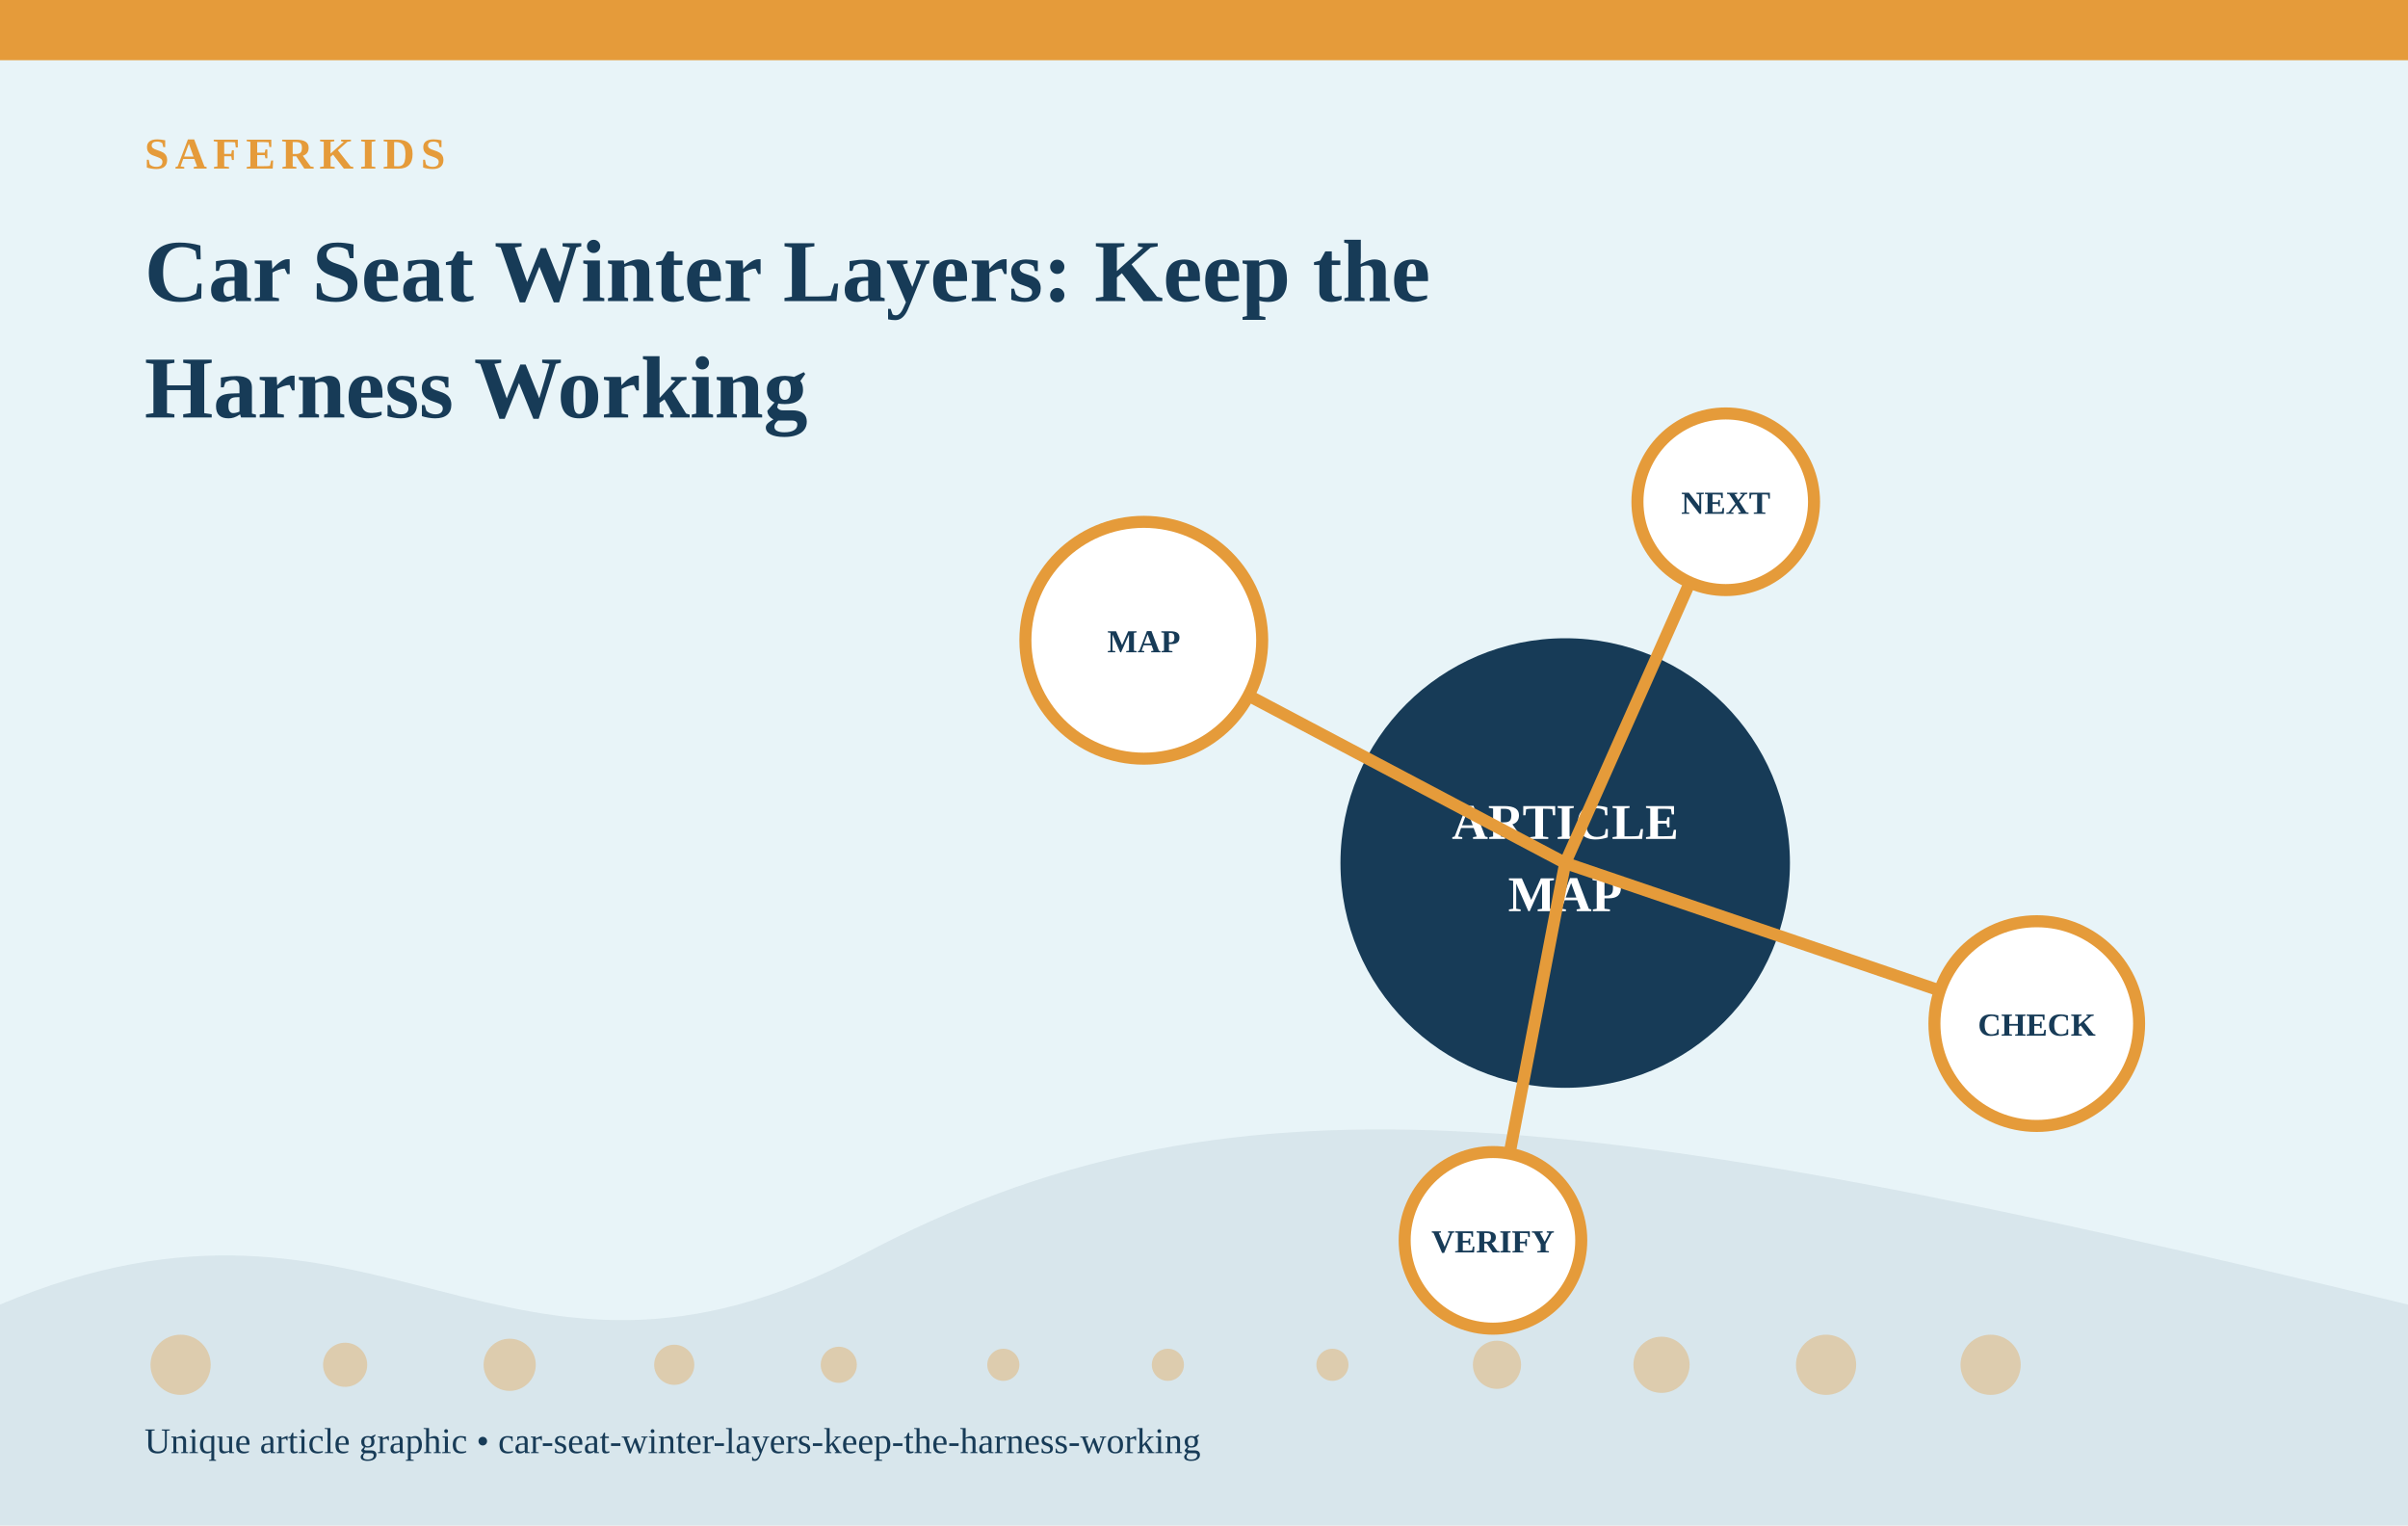
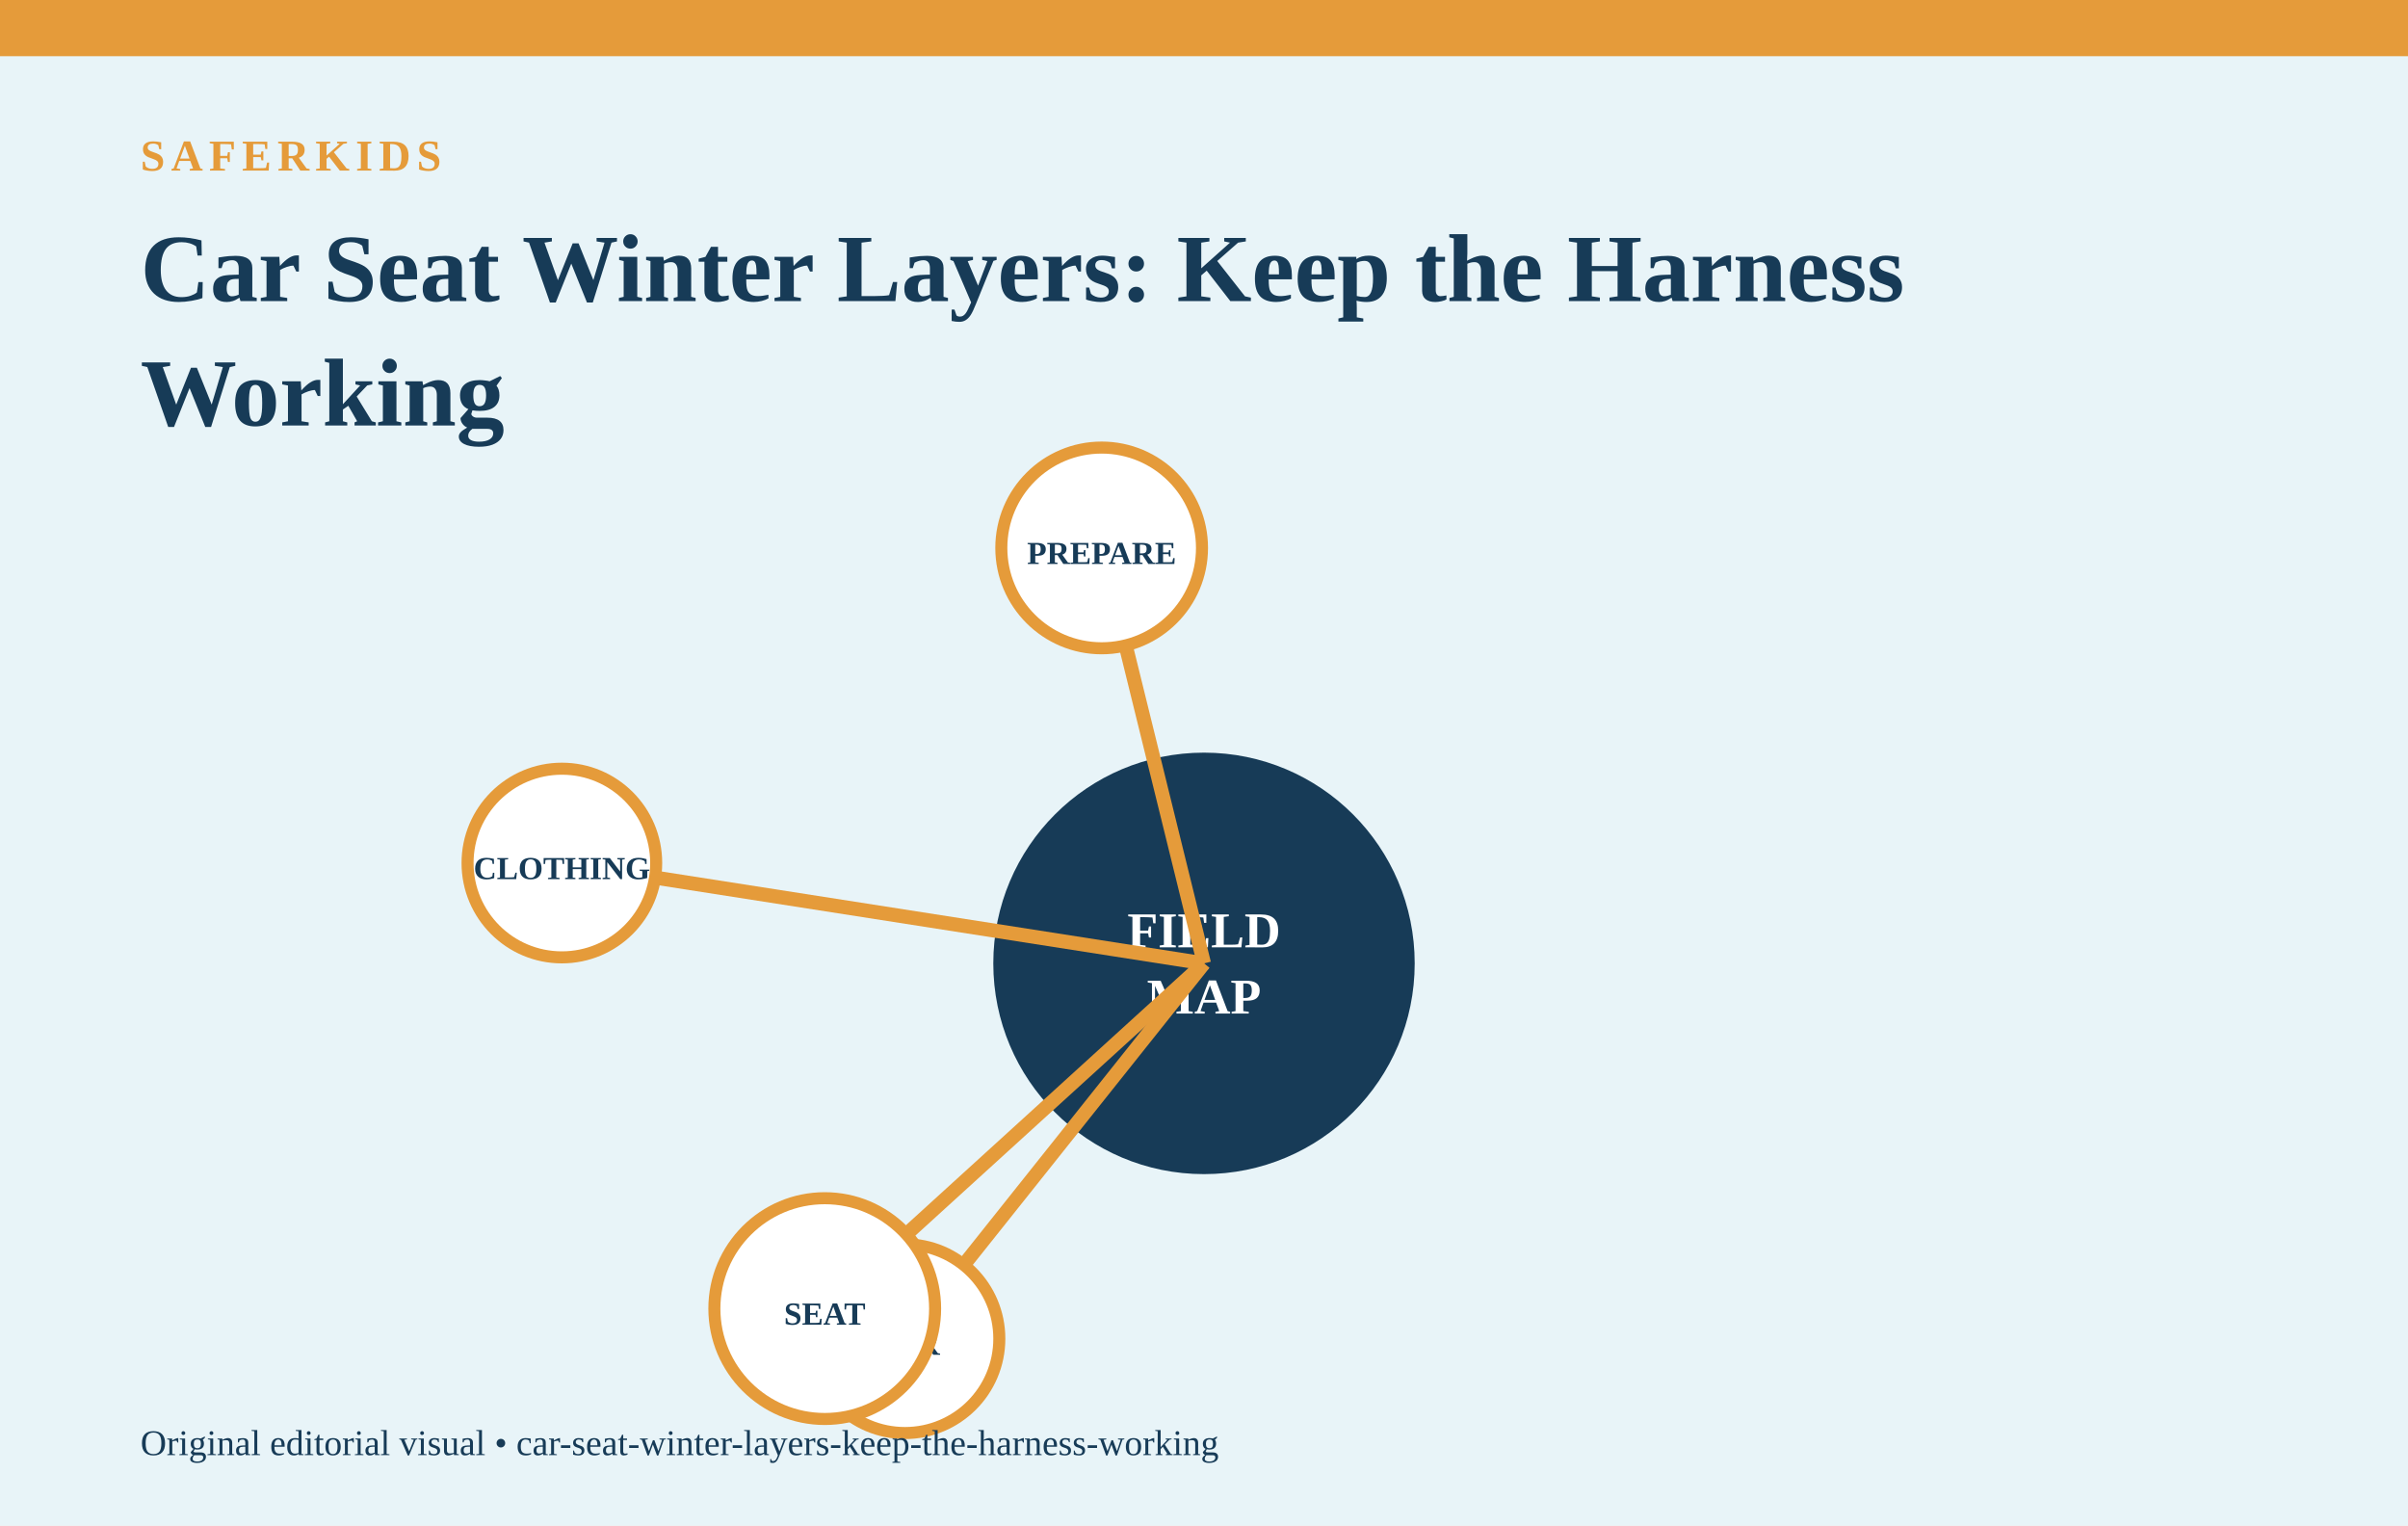
- <svg xmlns="http://www.w3.org/2000/svg" width="1200" height="760" viewBox="0 0 1200 760" role="img" aria-labelledby="title desc">
-   <rect width="1200" height="760" fill="#e8f4f8" />
-   <rect width="1200" height="30" fill="#e59b3a" />
-   <path d="M0 650 C190 570 250 720 430 625 S780 548 1200 650 L1200 760 L0 760 Z" fill="#173b57" opacity="0.08" />
-   <text x="72" y="84" fill="#e59b3a" font-size="22" font-weight="800" letter-spacing="3">SAFERKIDS</text>
-   <text x="72" y="150" fill="#173b57" font-size="44" font-weight="800">Car Seat Winter Layers: Keep the</text>
-   <text x="72" y="208" fill="#173b57" font-size="44" font-weight="800">Harness Working</text>
-   <circle cx="780" cy="430" r="112" fill="#173b57" />
-   <text x="780" y="418" text-anchor="middle" fill="white" font-size="25" font-weight="800">ARTICLE</text>
-   <text x="780" y="454" text-anchor="middle" fill="white" font-size="25" font-weight="800">MAP</text>
-   <line x1="780" y1="430" x2="1015" y2="510" stroke="#e59b3a" stroke-width="6" />
-   <circle cx="1015" cy="510" r="51" fill="white" stroke="#e59b3a" stroke-width="6" />
-   <text x="1015" y="516" text-anchor="middle" fill="#173b57" font-size="16" font-weight="800">CHECK</text>
-   <line x1="780" y1="430" x2="744" y2="618" stroke="#e59b3a" stroke-width="6" />
-   <circle cx="744" cy="618" r="44" fill="white" stroke="#e59b3a" stroke-width="6" />
-   <text x="744" y="624" text-anchor="middle" fill="#173b57" font-size="16" font-weight="800">VERIFY</text>
-   <line x1="780" y1="430" x2="570" y2="319" stroke="#e59b3a" stroke-width="6" />
-   <circle cx="570" cy="319" r="59" fill="white" stroke="#e59b3a" stroke-width="6" />
-   <text x="570" y="325" text-anchor="middle" fill="#173b57" font-size="16" font-weight="800">MAP</text>
-   <line x1="780" y1="430" x2="860" y2="250" stroke="#e59b3a" stroke-width="6" />
-   <circle cx="860" cy="250" r="44" fill="white" stroke="#e59b3a" stroke-width="6" />
-   <text x="860" y="256" text-anchor="middle" fill="#173b57" font-size="16" font-weight="800">NEXT</text>
-   <circle cx="90" cy="680" r="15" fill="#e59b3a" opacity="0.35" />
-   <circle cx="172" cy="680" r="11" fill="#e59b3a" opacity="0.35" />
-   <circle cx="254" cy="680" r="13" fill="#e59b3a" opacity="0.35" />
-   <circle cx="336" cy="680" r="10" fill="#e59b3a" opacity="0.35" />
-   <circle cx="418" cy="680" r="9" fill="#e59b3a" opacity="0.35" />
-   <circle cx="500" cy="680" r="8" fill="#e59b3a" opacity="0.35" />
-   <circle cx="582" cy="680" r="8" fill="#e59b3a" opacity="0.35" />
-   <circle cx="664" cy="680" r="8" fill="#e59b3a" opacity="0.35" />
-   <circle cx="746" cy="680" r="12" fill="#e59b3a" opacity="0.35" />
-   <circle cx="828" cy="680" r="14" fill="#e59b3a" opacity="0.35" />
-   <circle cx="910" cy="680" r="15" fill="#e59b3a" opacity="0.35" />
-   <circle cx="992" cy="680" r="15" fill="#e59b3a" opacity="0.35" />
-   <text x="72" y="724" fill="#173b57" font-size="18">Unique article graphic • car-seat-winter-layers-keep-the-harness-working</text>
+ <svg xmlns="http://www.w3.org/2000/svg" width="1200" height="760" viewBox="0 0 1200 760" role="img" aria-labelledby="t d">
+   <rect width="1200" height="760" fill="#E8F4F8" />
+   <rect width="1200" height="28" fill="#E59B3A" />
+   <text x="70" y="85" fill="#E59B3A" font-size="22" font-weight="700" letter-spacing="3">SAFERKIDS</text>
+   <text x="70" y="150" fill="#173B57" font-size="48" font-weight="700">Car Seat Winter Layers: Keep the Harness</text>
+   <text x="70" y="212" fill="#173B57" font-size="48" font-weight="700">Working</text>
+   <circle cx="600" cy="480" r="105" fill="#173B57" />
+   <text x="600" y="472" text-anchor="middle" fill="white" font-size="25" font-weight="700">FIELD</text>
+   <text x="600" y="505" text-anchor="middle" fill="white" font-size="25" font-weight="700">MAP</text>
+   <g>
+     <line x1="600" y1="480" x2="451" y2="667" stroke="#E59B3A" stroke-width="7" />
+     <circle cx="451" cy="667" r="47" fill="white" stroke="#E59B3A" stroke-width="6" />
+     <text x="451" y="675" text-anchor="middle" fill="#173B57" font-size="16" font-weight="700">CAR</text>
+   </g>
+   <g>
+     <line x1="600" y1="480" x2="411" y2="652" stroke="#E59B3A" stroke-width="7" />
+     <circle cx="411" cy="652" r="55" fill="white" stroke="#E59B3A" stroke-width="6" />
+     <text x="411" y="660" text-anchor="middle" fill="#173B57" font-size="16" font-weight="700">SEAT</text>
+   </g>
+   <g>
+     <line x1="600" y1="480" x2="280" y2="430" stroke="#E59B3A" stroke-width="7" />
+     <circle cx="280" cy="430" r="47" fill="white" stroke="#E59B3A" stroke-width="6" />
+     <text x="280" y="438" text-anchor="middle" fill="#173B57" font-size="16" font-weight="700">CLOTHING</text>
+   </g>
+   <g>
+     <line x1="600" y1="480" x2="549" y2="273" stroke="#E59B3A" stroke-width="7" />
+     <circle cx="549" cy="273" r="50" fill="white" stroke="#E59B3A" stroke-width="6" />
+     <text x="549" y="281" text-anchor="middle" fill="#173B57" font-size="16" font-weight="700">PREPARE</text>
+   </g>
+   <text x="70" y="725" fill="#173B57" font-size="18">Original editorial visual • car-seat-winter-layers-keep-the-harness-working</text>
</svg>
